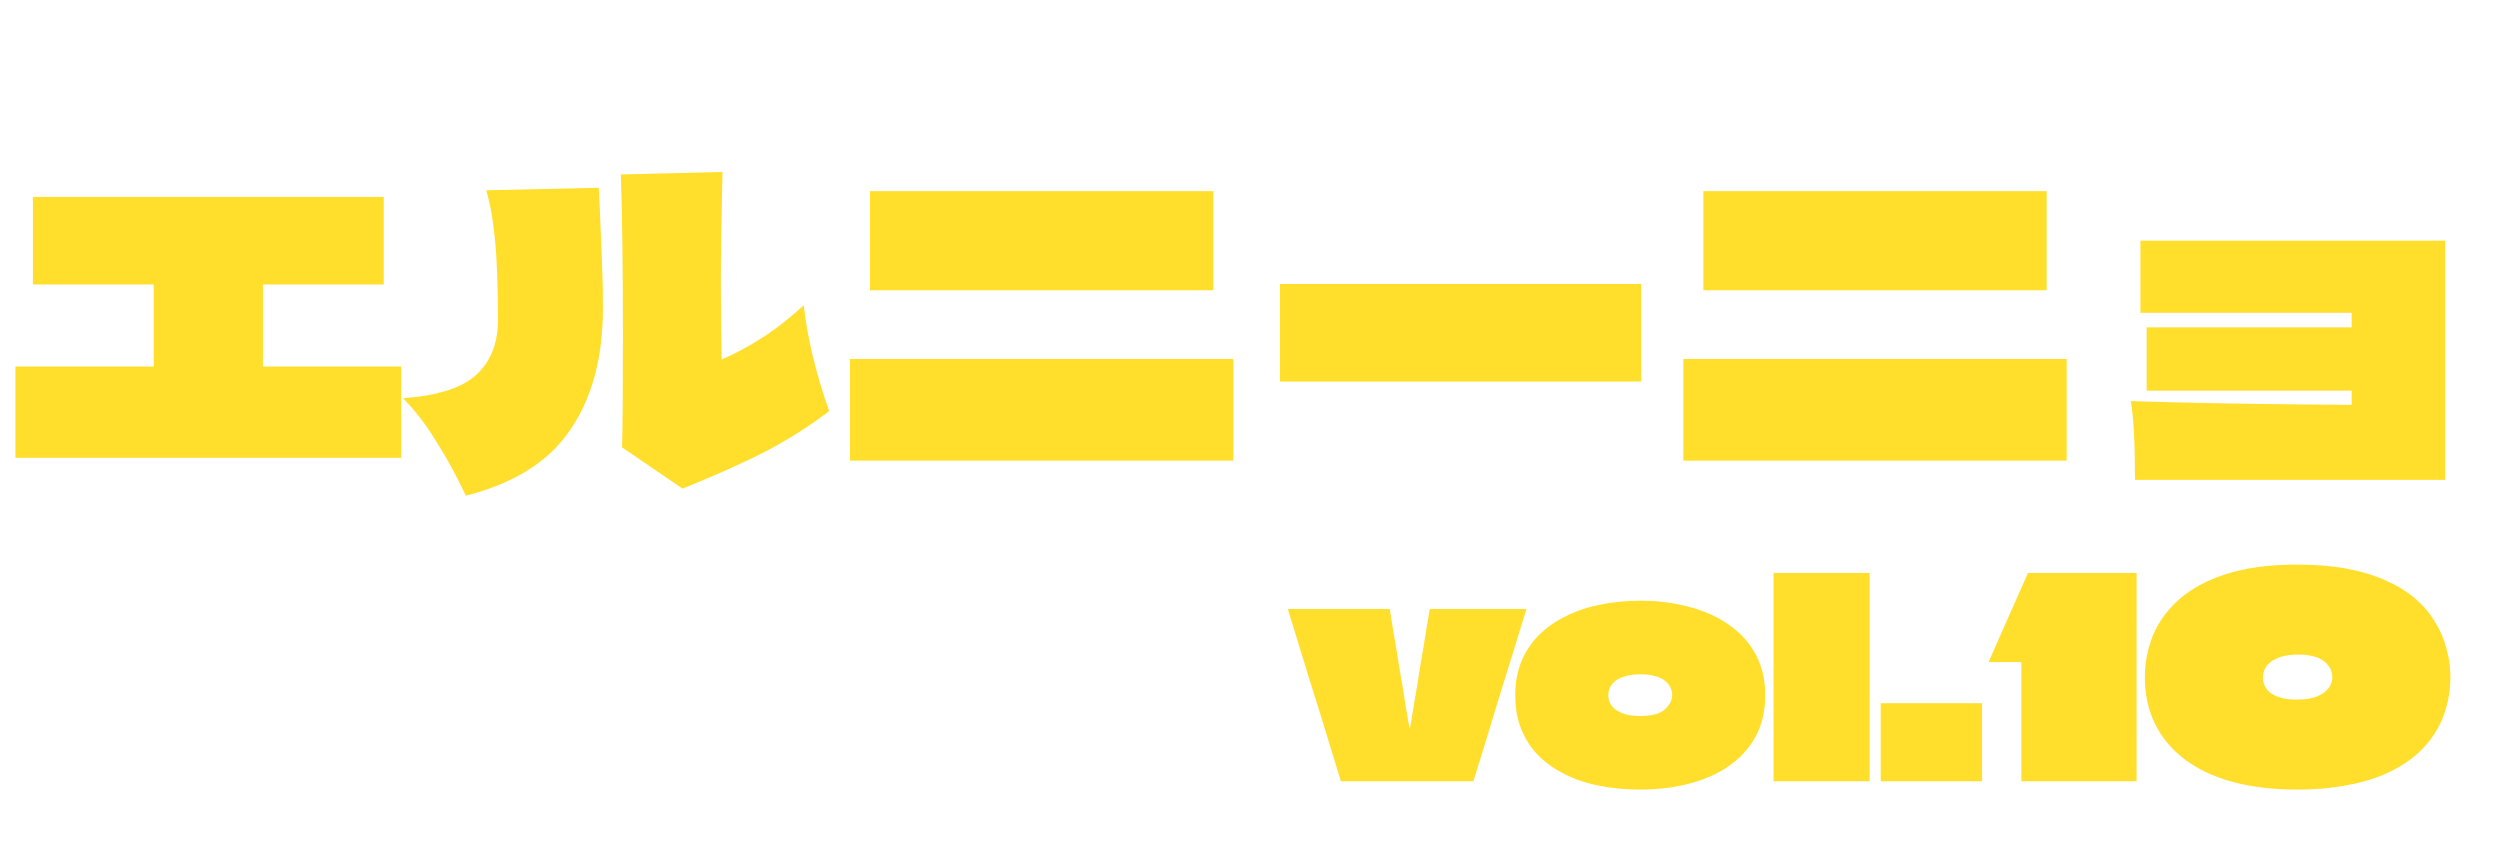
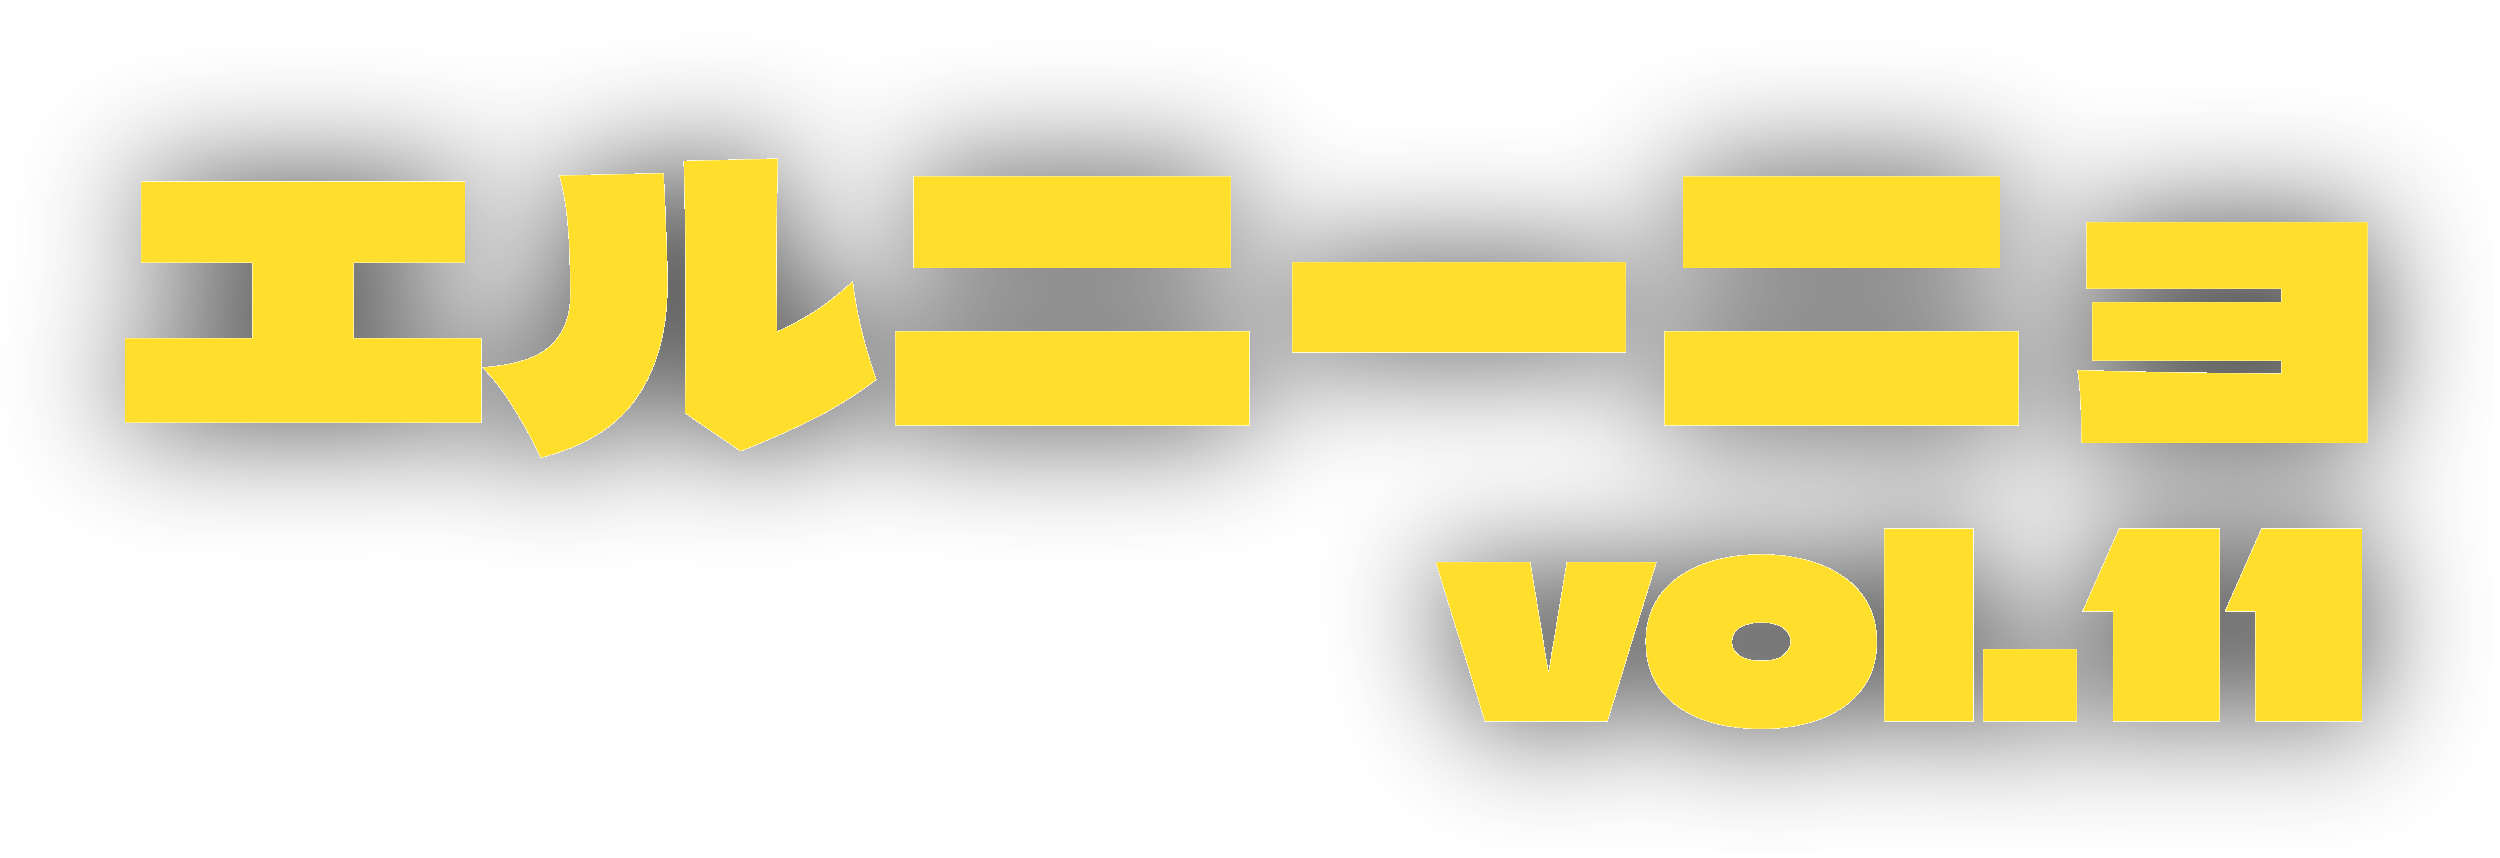
- <svg xmlns="http://www.w3.org/2000/svg" width="288" height="99" viewBox="0 0 288 99" fill="none">
-   <path d="M30.288 32.768V42.224H46.224V52.736H1.776V42.224H17.712V32.768H3.792V22.688H44.208V32.768H30.288ZM92.592 35.168C93.008 38.944 93.984 43.008 95.52 47.36C93.344 49.024 90.96 50.544 88.368 51.92C85.776 53.264 82.528 54.72 78.624 56.288L71.664 51.536C71.728 48.976 71.76 44.768 71.76 38.912C71.76 30.88 71.68 24.608 71.52 20.096L83.232 19.808C83.104 25.184 83.04 29.504 83.04 32.768C83.04 34.752 83.072 37.632 83.136 41.408C84.64 40.768 86.144 39.968 87.648 39.008C89.184 38.048 90.832 36.768 92.592 35.168ZM68.976 21.632C69.072 23.232 69.168 25.424 69.264 28.208C69.392 30.992 69.456 33.344 69.456 35.264C69.456 36.288 69.44 36.992 69.408 37.376C69.152 42.496 67.776 46.736 65.28 50.096C62.816 53.424 58.944 55.76 53.664 57.104C52.704 55.024 51.6 52.992 50.352 51.008C49.136 48.992 47.824 47.28 46.416 45.872C50.416 45.584 53.232 44.688 54.864 43.184C56.528 41.648 57.36 39.552 57.36 36.896C57.36 32.896 57.248 29.824 57.024 27.68C56.832 25.504 56.496 23.584 56.016 21.92L68.976 21.632ZM100.224 33.44V22.016H139.776V33.44H100.224ZM97.92 53.072V41.36H142.08V53.072H97.92ZM189.072 43.952H147.456V32.72H189.072V43.952ZM196.224 33.44V22.016H235.776V33.44H196.224ZM193.92 53.072V41.36H238.08V53.072H193.92ZM246.576 27.728H281.664V55.28H245.952C245.952 51.152 245.792 48.128 245.472 46.208C252.384 46.432 260.864 46.576 270.912 46.64V45.008H247.296V37.712H270.912V36.032H246.576V27.728Z" fill="#FFDF2B" />
-   <path d="M175.847 70.16C175.335 71.824 174.823 73.488 174.311 75.152C173.799 76.795 173.287 78.437 172.775 80.08C172.284 81.723 171.783 83.376 171.271 85.04C170.759 86.683 170.247 88.336 169.735 90H154.471C154.065 88.677 153.66 87.355 153.255 86.032C152.849 84.709 152.444 83.387 152.039 82.064C151.633 80.741 151.217 79.419 150.791 78.096C150.385 76.773 149.98 75.451 149.575 74.128C149.169 72.805 148.764 71.483 148.359 70.16H160.103C160.231 70.907 160.348 71.653 160.455 72.4C160.583 73.125 160.711 73.861 160.839 74.608C160.967 75.355 161.084 76.101 161.191 76.848C161.319 77.595 161.447 78.341 161.575 79.088C161.703 79.835 161.82 80.581 161.927 81.328C162.055 82.053 162.183 82.789 162.311 83.536C162.332 83.643 162.343 83.728 162.343 83.792C162.364 83.835 162.385 83.856 162.407 83.856C162.428 83.856 162.439 83.835 162.439 83.792C162.46 83.728 162.481 83.643 162.503 83.536C162.631 82.789 162.748 82.053 162.855 81.328C162.983 80.581 163.111 79.835 163.239 79.088C163.367 78.341 163.484 77.595 163.591 76.848C163.719 76.101 163.847 75.355 163.975 74.608C164.103 73.861 164.22 73.125 164.327 72.4C164.455 71.653 164.583 70.907 164.711 70.16H175.847ZM188.954 90.96C187.632 90.96 186.352 90.864 185.114 90.672C183.877 90.48 182.725 90.192 181.658 89.808C180.592 89.403 179.621 88.901 178.746 88.304C177.872 87.707 177.125 87.013 176.506 86.224C175.888 85.413 175.408 84.507 175.066 83.504C174.725 82.48 174.554 81.349 174.554 80.112C174.554 78.661 174.789 77.36 175.258 76.208C175.749 75.035 176.432 74.011 177.306 73.136C178.202 72.261 179.248 71.536 180.442 70.96C181.637 70.363 182.949 69.925 184.378 69.648C185.829 69.349 187.354 69.2 188.954 69.2C190.96 69.2 192.826 69.435 194.554 69.904C196.304 70.352 197.829 71.035 199.13 71.952C200.453 72.848 201.488 73.979 202.234 75.344C202.981 76.709 203.354 78.299 203.354 80.112C203.354 81.925 202.981 83.515 202.234 84.88C201.488 86.224 200.453 87.355 199.13 88.272C197.829 89.168 196.304 89.84 194.554 90.288C192.826 90.736 190.96 90.96 188.954 90.96ZM188.986 82.48C190.309 82.48 191.248 82.224 191.802 81.712C192.357 81.2 192.634 80.645 192.634 80.048C192.634 79.771 192.57 79.493 192.442 79.216C192.314 78.939 192.112 78.683 191.834 78.448C191.557 78.213 191.184 78.032 190.714 77.904C190.245 77.755 189.669 77.68 188.986 77.68C188.304 77.68 187.717 77.755 187.226 77.904C186.757 78.032 186.373 78.213 186.074 78.448C185.797 78.683 185.594 78.939 185.466 79.216C185.338 79.493 185.274 79.781 185.274 80.08C185.274 80.379 185.338 80.677 185.466 80.976C185.594 81.253 185.808 81.509 186.106 81.744C186.405 81.957 186.789 82.139 187.258 82.288C187.728 82.416 188.304 82.48 188.986 82.48ZM204.312 90C204.312 88.293 204.312 86.597 204.312 84.912C204.312 83.205 204.312 81.509 204.312 79.824C204.312 78.117 204.312 76.421 204.312 74.736C204.312 73.285 204.312 71.835 204.312 70.384C204.312 68.912 204.312 67.451 204.312 66H215.384C215.384 66.896 215.384 67.792 215.384 68.688C215.384 69.563 215.384 70.448 215.384 71.344C215.384 74.437 215.384 77.541 215.384 80.656C215.384 83.771 215.384 86.885 215.384 90H204.312ZM216.656 90V81.008H228.336V90H216.656ZM232.856 90C232.856 88.848 232.856 87.707 232.856 86.576C232.856 85.424 232.856 84.283 232.856 83.152C232.856 82.021 232.856 80.891 232.856 79.76C232.856 78.608 232.856 77.456 232.856 76.304C232.856 76.283 232.856 76.272 232.856 76.272C232.856 76.272 232.846 76.272 232.824 76.272C232.206 76.272 231.576 76.272 230.936 76.272C230.318 76.272 229.699 76.272 229.08 76.272L233.624 66H246.136C246.136 67.088 246.136 68.176 246.136 69.264C246.136 70.352 246.136 71.44 246.136 72.528C246.136 74.469 246.136 76.411 246.136 78.352C246.136 80.293 246.136 82.235 246.136 84.176C246.136 86.117 246.136 88.059 246.136 90H232.856ZM264.686 90.96C262.339 90.96 260.227 90.757 258.35 90.352C256.472 89.947 254.83 89.36 253.422 88.592C252.014 87.824 250.84 86.907 249.902 85.84C248.963 84.773 248.259 83.589 247.79 82.288C247.32 80.965 247.086 79.547 247.086 78.032C247.086 76.325 247.406 74.693 248.046 73.136C248.707 71.579 249.731 70.192 251.118 68.976C252.526 67.76 254.339 66.8 256.558 66.096C258.798 65.392 261.507 65.04 264.686 65.04C266.798 65.04 268.696 65.2 270.382 65.52C272.088 65.84 273.592 66.299 274.894 66.896C276.195 67.472 277.315 68.165 278.254 68.976C279.192 69.787 279.95 70.683 280.526 71.664C281.123 72.624 281.56 73.648 281.838 74.736C282.136 75.803 282.286 76.901 282.286 78.032C282.286 79.291 282.115 80.485 281.774 81.616C281.454 82.747 280.963 83.792 280.302 84.752C279.662 85.712 278.851 86.576 277.87 87.344C276.91 88.091 275.779 88.741 274.478 89.296C273.176 89.829 271.704 90.235 270.062 90.512C268.44 90.811 266.648 90.96 264.686 90.96ZM264.622 80.592C265.368 80.592 265.998 80.517 266.51 80.368C267.022 80.219 267.438 80.016 267.758 79.76C268.078 79.504 268.312 79.227 268.462 78.928C268.611 78.629 268.686 78.341 268.686 78.064C268.686 77.808 268.643 77.552 268.558 77.296C268.472 77.04 268.334 76.805 268.142 76.592C267.971 76.357 267.736 76.155 267.438 75.984C267.139 75.792 266.766 75.653 266.318 75.568C265.891 75.461 265.39 75.408 264.814 75.408C264.067 75.408 263.427 75.483 262.894 75.632C262.382 75.781 261.955 75.984 261.614 76.24C261.294 76.475 261.059 76.752 260.91 77.072C260.76 77.392 260.686 77.712 260.686 78.032C260.686 78.352 260.75 78.661 260.878 78.96C261.006 79.259 261.219 79.536 261.518 79.792C261.816 80.027 262.222 80.219 262.734 80.368C263.246 80.517 263.875 80.592 264.622 80.592Z" fill="#FFDF2B" />
+ <svg xmlns="http://www.w3.org/2000/svg" width="312" height="107" viewBox="0 0 312 107" fill="none">
+   <g filter="url(#filter0_d_17_2)">
+     <path d="M44.112 32.768V42.224H60.048V52.736H15.6V42.224H31.536V32.768H17.616V22.688H58.032V32.768H44.112ZM106.416 35.168C106.832 38.944 107.808 43.008 109.344 47.36C107.168 49.024 104.784 50.544 102.192 51.92C99.6 53.264 96.352 54.72 92.448 56.288L85.488 51.536C85.552 48.976 85.584 44.768 85.584 38.912C85.584 30.88 85.504 24.608 85.344 20.096L97.056 19.808C96.928 25.184 96.864 29.504 96.864 32.768C96.864 34.752 96.896 37.632 96.96 41.408C98.464 40.768 99.968 39.968 101.472 39.008C103.008 38.048 104.656 36.768 106.416 35.168ZM82.8 21.632C82.896 23.232 82.992 25.424 83.088 28.208C83.216 30.992 83.28 33.344 83.28 35.264C83.28 36.288 83.264 36.992 83.232 37.376C82.976 42.496 81.6 46.736 79.104 50.096C76.64 53.424 72.768 55.76 67.488 57.104C66.528 55.024 65.424 52.992 64.176 51.008C62.96 48.992 61.648 47.28 60.24 45.872C64.24 45.584 67.056 44.688 68.688 43.184C70.352 41.648 71.184 39.552 71.184 36.896C71.184 32.896 71.072 29.824 70.848 27.68C70.656 25.504 70.32 23.584 69.84 21.92L82.8 21.632ZM114.048 33.44V22.016H153.6V33.44H114.048ZM111.744 53.072V41.36H155.904V53.072H111.744ZM202.896 43.952H161.28V32.72H202.896V43.952ZM210.048 33.44V22.016H249.6V33.44H210.048ZM207.744 53.072V41.36H251.904V53.072H207.744ZM260.4 27.728H295.488V55.28H259.776C259.776 51.152 259.616 48.128 259.296 46.208C266.208 46.432 274.688 46.576 284.736 46.64V45.008H261.12V37.712H284.736V36.032H260.4V27.728Z" fill="#FFDF2B" />
+     <path d="M206.702 70.16C206.19 71.824 205.678 73.488 205.166 75.152C204.654 76.795 204.142 78.437 203.63 80.08C203.139 81.723 202.638 83.376 202.126 85.04C201.614 86.683 201.102 88.336 200.59 90H185.326C184.921 88.677 184.515 87.355 184.11 86.032C183.705 84.709 183.299 83.387 182.894 82.064C182.489 80.741 182.073 79.419 181.646 78.096C181.241 76.773 180.835 75.451 180.43 74.128C180.025 72.805 179.619 71.483 179.214 70.16H190.958C191.086 70.907 191.203 71.653 191.31 72.4C191.438 73.125 191.566 73.861 191.694 74.608C191.822 75.355 191.939 76.101 192.046 76.848C192.174 77.595 192.302 78.341 192.43 79.088C192.558 79.835 192.675 80.581 192.782 81.328C192.91 82.053 193.038 82.789 193.166 83.536C193.187 83.643 193.198 83.728 193.198 83.792C193.219 83.835 193.241 83.856 193.262 83.856C193.283 83.856 193.294 83.835 193.294 83.792C193.315 83.728 193.337 83.643 193.358 83.536C193.486 82.789 193.603 82.053 193.71 81.328C193.838 80.581 193.966 79.835 194.094 79.088C194.222 78.341 194.339 77.595 194.446 76.848C194.574 76.101 194.702 75.355 194.83 74.608C194.958 73.861 195.075 73.125 195.182 72.4C195.31 71.653 195.438 70.907 195.566 70.16H206.702ZM219.81 90.96C218.487 90.96 217.207 90.864 215.97 90.672C214.732 90.48 213.58 90.192 212.514 89.808C211.447 89.403 210.476 88.901 209.602 88.304C208.727 87.707 207.98 87.013 207.362 86.224C206.743 85.413 206.263 84.507 205.922 83.504C205.58 82.48 205.41 81.349 205.41 80.112C205.41 78.661 205.644 77.36 206.114 76.208C206.604 75.035 207.287 74.011 208.162 73.136C209.058 72.261 210.103 71.536 211.298 70.96C212.492 70.363 213.804 69.925 215.234 69.648C216.684 69.349 218.21 69.2 219.81 69.2C221.815 69.2 223.682 69.435 225.41 69.904C227.159 70.352 228.684 71.035 229.986 71.952C231.308 72.848 232.343 73.979 233.09 75.344C233.836 76.709 234.21 78.299 234.21 80.112C234.21 81.925 233.836 83.515 233.09 84.88C232.343 86.224 231.308 87.355 229.986 88.272C228.684 89.168 227.159 89.84 225.41 90.288C223.682 90.736 221.815 90.96 219.81 90.96ZM219.842 82.48C221.164 82.48 222.103 82.224 222.658 81.712C223.212 81.2 223.49 80.645 223.49 80.048C223.49 79.771 223.426 79.493 223.298 79.216C223.17 78.939 222.967 78.683 222.69 78.448C222.412 78.213 222.039 78.032 221.57 77.904C221.1 77.755 220.524 77.68 219.842 77.68C219.159 77.68 218.572 77.755 218.082 77.904C217.612 78.032 217.228 78.213 216.93 78.448C216.652 78.683 216.45 78.939 216.322 79.216C216.194 79.493 216.13 79.781 216.13 80.08C216.13 80.379 216.194 80.677 216.322 80.976C216.45 81.253 216.663 81.509 216.962 81.744C217.26 81.957 217.644 82.139 218.114 82.288C218.583 82.416 219.159 82.48 219.842 82.48ZM235.167 90C235.167 88.293 235.167 86.597 235.167 84.912C235.167 83.205 235.167 81.509 235.167 79.824C235.167 78.117 235.167 76.421 235.167 74.736C235.167 73.285 235.167 71.835 235.167 70.384C235.167 68.912 235.167 67.451 235.167 66H246.239C246.239 66.896 246.239 67.792 246.239 68.688C246.239 69.563 246.239 70.448 246.239 71.344C246.239 74.437 246.239 77.541 246.239 80.656C246.239 83.771 246.239 86.885 246.239 90H235.167ZM247.511 90V81.008H259.191V90H247.511ZM263.712 90C263.712 88.848 263.712 87.707 263.712 86.576C263.712 85.424 263.712 84.283 263.712 83.152C263.712 82.021 263.712 80.891 263.712 79.76C263.712 78.608 263.712 77.456 263.712 76.304C263.712 76.283 263.712 76.272 263.712 76.272C263.712 76.272 263.701 76.272 263.68 76.272C263.061 76.272 262.432 76.272 261.792 76.272C261.173 76.272 260.554 76.272 259.936 76.272L264.48 66H276.992C276.992 67.088 276.992 68.176 276.992 69.264C276.992 70.352 276.992 71.44 276.992 72.528C276.992 74.469 276.992 76.411 276.992 78.352C276.992 80.293 276.992 82.235 276.992 84.176C276.992 86.117 276.992 88.059 276.992 90H263.712ZM281.493 90C281.493 88.848 281.493 87.707 281.493 86.576C281.493 85.424 281.493 84.283 281.493 83.152C281.493 82.021 281.493 80.891 281.493 79.76C281.493 78.608 281.493 77.456 281.493 76.304C281.493 76.283 281.493 76.272 281.493 76.272C281.493 76.272 281.482 76.272 281.461 76.272C280.842 76.272 280.213 76.272 279.573 76.272C278.954 76.272 278.336 76.272 277.717 76.272L282.261 66H294.773C294.773 67.088 294.773 68.176 294.773 69.264C294.773 70.352 294.773 71.44 294.773 72.528C294.773 74.469 294.773 76.411 294.773 78.352C294.773 80.293 294.773 82.235 294.773 84.176C294.773 86.117 294.773 88.059 294.773 90H281.493Z" fill="#FFDF2B" />
+   </g>
+   <defs>
+     <filter id="filter0_d_17_2" x="5.72205e-06" y="4.208" width="311.088" height="102.352" filterUnits="userSpaceOnUse" color-interpolation-filters="sRGB">
+       <feFlood flood-opacity="0" result="BackgroundImageFix" />
+       <feColorMatrix in="SourceAlpha" type="matrix" values="0 0 0 0 0 0 0 0 0 0 0 0 0 0 0 0 0 0 127 0" result="hardAlpha" />
+       <feOffset />
+       <feGaussianBlur stdDeviation="7.8" />
+       <feComposite in2="hardAlpha" operator="out" />
+       <feColorMatrix type="matrix" values="0 0 0 0 0 0 0 0 0 0 0 0 0 0 0 0 0 0 0.74 0" />
+       <feBlend mode="normal" in2="BackgroundImageFix" result="effect1_dropShadow_17_2" />
+       <feBlend mode="normal" in="SourceGraphic" in2="effect1_dropShadow_17_2" result="shape" />
+     </filter>
+   </defs>
</svg>
